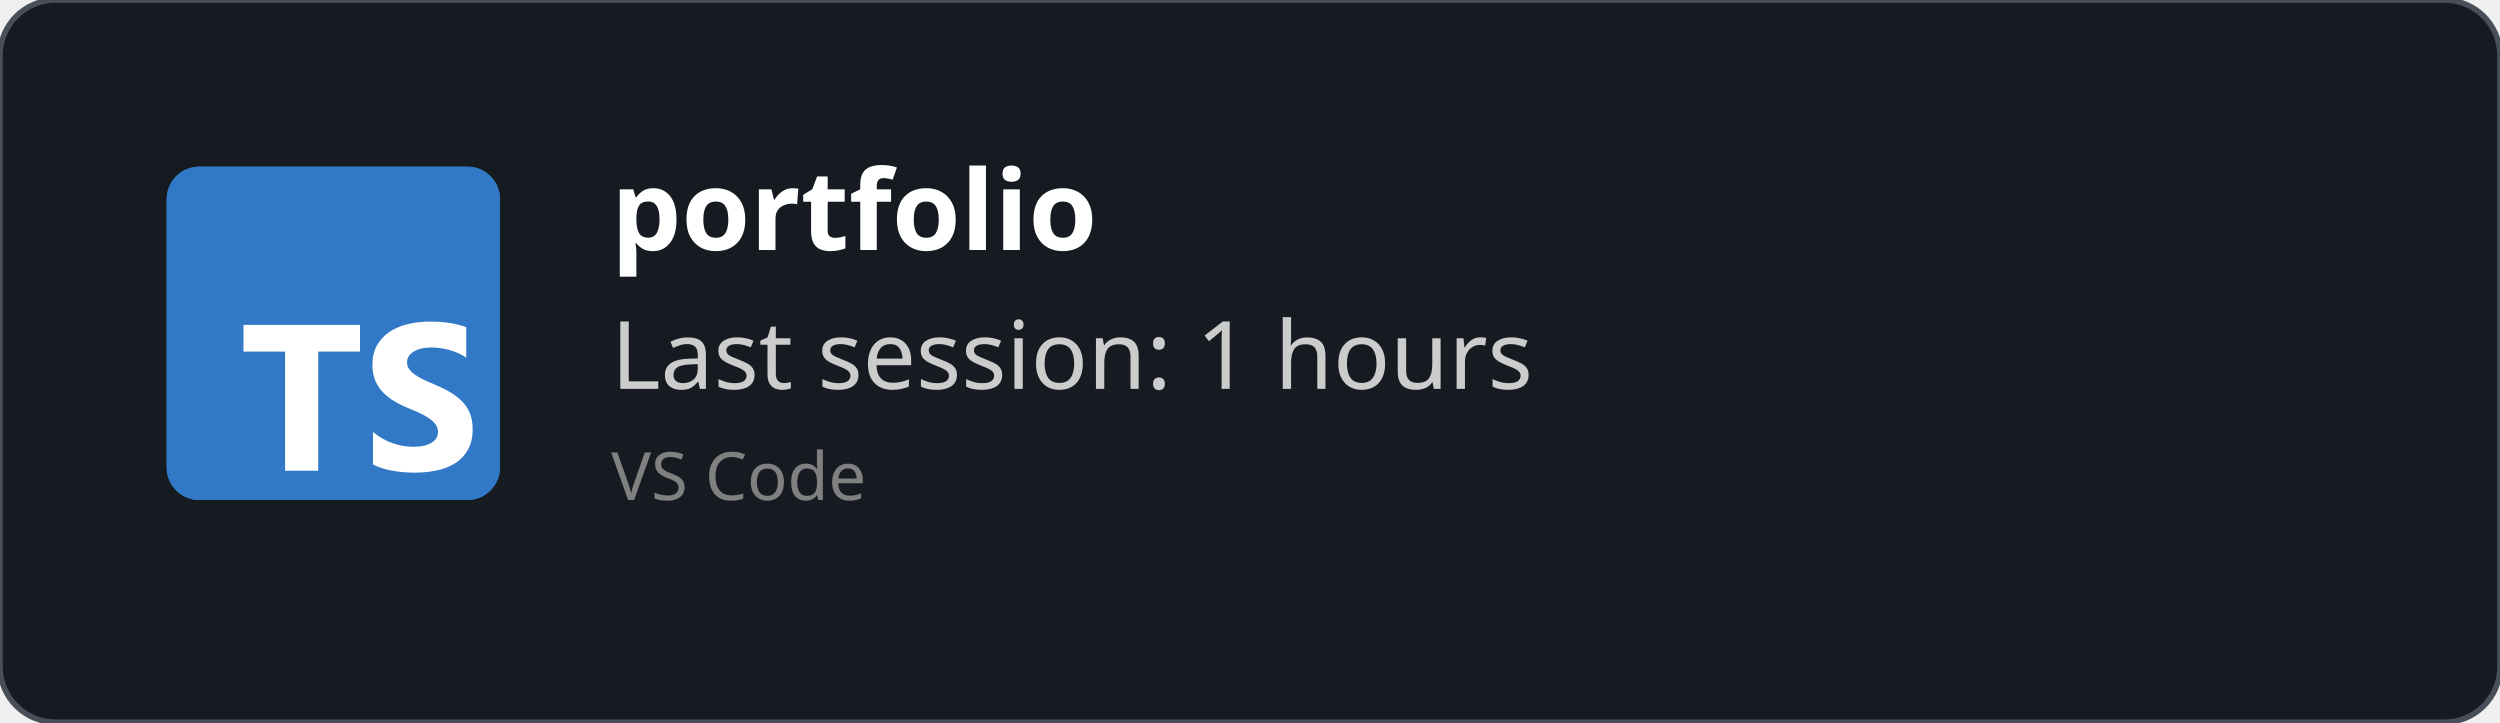
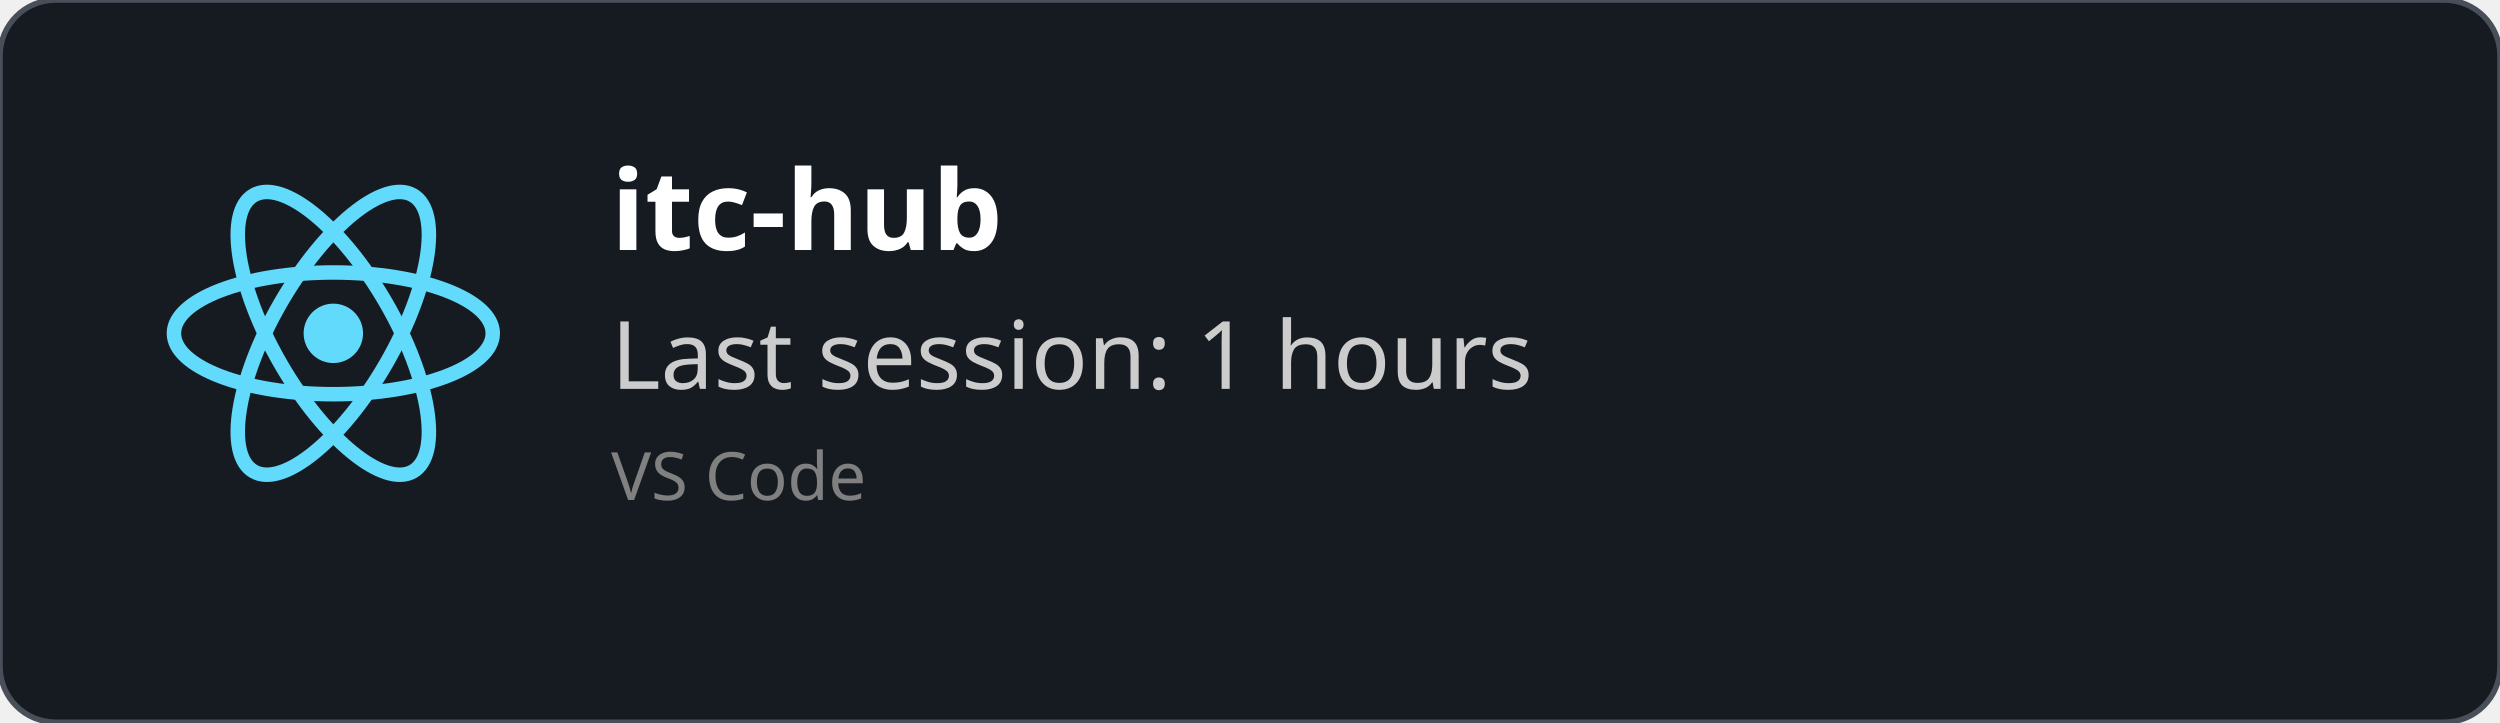
<svg xmlns="http://www.w3.org/2000/svg" width="450" height="130" viewBox="0 0 450 130" fill="none" role="img">
  <style>
    *{
        font-family: 'Segoe UI', Ubuntu, monospace
    }
    </style>
  <defs>
    <clipPath id="horizontalClip" x="20" y="20" width="500" height="200">
      <rect x="90" y="20" width="300" height="50" />
    </clipPath>
  </defs>
  <rect width="450" height="130" fill="rgba(22,27,34)" stroke="#484f58" stroke-width="1" fill-opacity="1" stroke-opacity="1" x="0" y="0" rx="10px" ry="10px">
    </rect>
-   <svg fill="none" height="60" viewBox="0 0 512 512" width="60" x="30" y="30">
-     <rect fill="#3178c6" height="512" rx="50" width="512" />
-     <rect fill="#3178c6" height="512" rx="50" width="512" />
-     <path clip-rule="evenodd" d="m316.939 407.424v50.061c8.138 4.172 17.763 7.3 28.875 9.386s22.823 3.129 35.135 3.129c11.999 0 23.397-1.147 34.196-3.442 10.799-2.294 20.268-6.075 28.406-11.342 8.138-5.266 14.581-12.15 19.328-20.65s7.121-19.007 7.121-31.522c0-9.074-1.356-17.026-4.069-23.857s-6.625-12.906-11.738-18.225c-5.112-5.319-11.242-10.091-18.389-14.315s-15.207-8.213-24.18-11.967c-6.573-2.712-12.468-5.345-17.685-7.9-5.217-2.556-9.651-5.163-13.303-7.822-3.652-2.66-6.469-5.476-8.451-8.448-1.982-2.973-2.974-6.336-2.974-10.091 0-3.441.887-6.544 2.661-9.308s4.278-5.136 7.512-7.118c3.235-1.981 7.199-3.52 11.894-4.615 4.696-1.095 9.912-1.642 15.651-1.642 4.173 0 8.581.313 13.224.938 4.643.626 9.312 1.591 14.008 2.894 4.695 1.304 9.259 2.947 13.694 4.928 4.434 1.982 8.529 4.276 12.285 6.884v-46.776c-7.616-2.92-15.937-5.084-24.962-6.492s-19.381-2.112-31.066-2.112c-11.895 0-23.163 1.278-33.805 3.833s-20.006 6.544-28.093 11.967c-8.086 5.424-14.476 12.333-19.171 20.729-4.695 8.395-7.043 18.433-7.043 30.114 0 14.914 4.304 27.638 12.912 38.172 8.607 10.533 21.675 19.45 39.204 26.751 6.886 2.816 13.303 5.579 19.25 8.291s11.086 5.528 15.415 8.448c4.33 2.92 7.747 6.101 10.252 9.543 2.504 3.441 3.756 7.352 3.756 11.733 0 3.233-.783 6.231-2.348 8.995s-3.939 5.162-7.121 7.196-7.147 3.624-11.894 4.771c-4.748 1.148-10.303 1.721-16.668 1.721-10.851 0-21.597-1.903-32.24-5.71-10.642-3.806-20.502-9.516-29.579-17.13zm-84.159-123.342h64.22v-41.082h-179v41.082h63.906v182.918h50.874z" fill="#fff" fill-rule="evenodd" />
+   <svg height="60" width="60" x="30" y="30" viewBox="-11.5 -10.232 23 20.463">
+     <circle cx="0" cy="0" r="2.05" fill="#61dafb" />
+     <g stroke="#61dafb" stroke-width="1" fill="none">
+       <ellipse rx="11" ry="4.2" />
+       <ellipse rx="11" ry="4.2" transform="rotate(60)" />
+       <ellipse rx="11" ry="4.2" transform="rotate(120)" />
+     </g>
  </svg>
  <text x="110" y="45" font-size="20" clip-path="url(#horizontalClip)" font-weight="bold" font-family="Ubuntu" fill="white">
-     portfolio
+     itc-hub
    </text>
  <text x="110" y="70" font-size="17px" font-family="Ubuntu" fill="#ccc">
    Last session: 1 hours
    </text>
  <text x="110" y="90" font-size="12px" font-family="Ubuntu" fill="grey">
    VS Code
    </text>
</svg>
